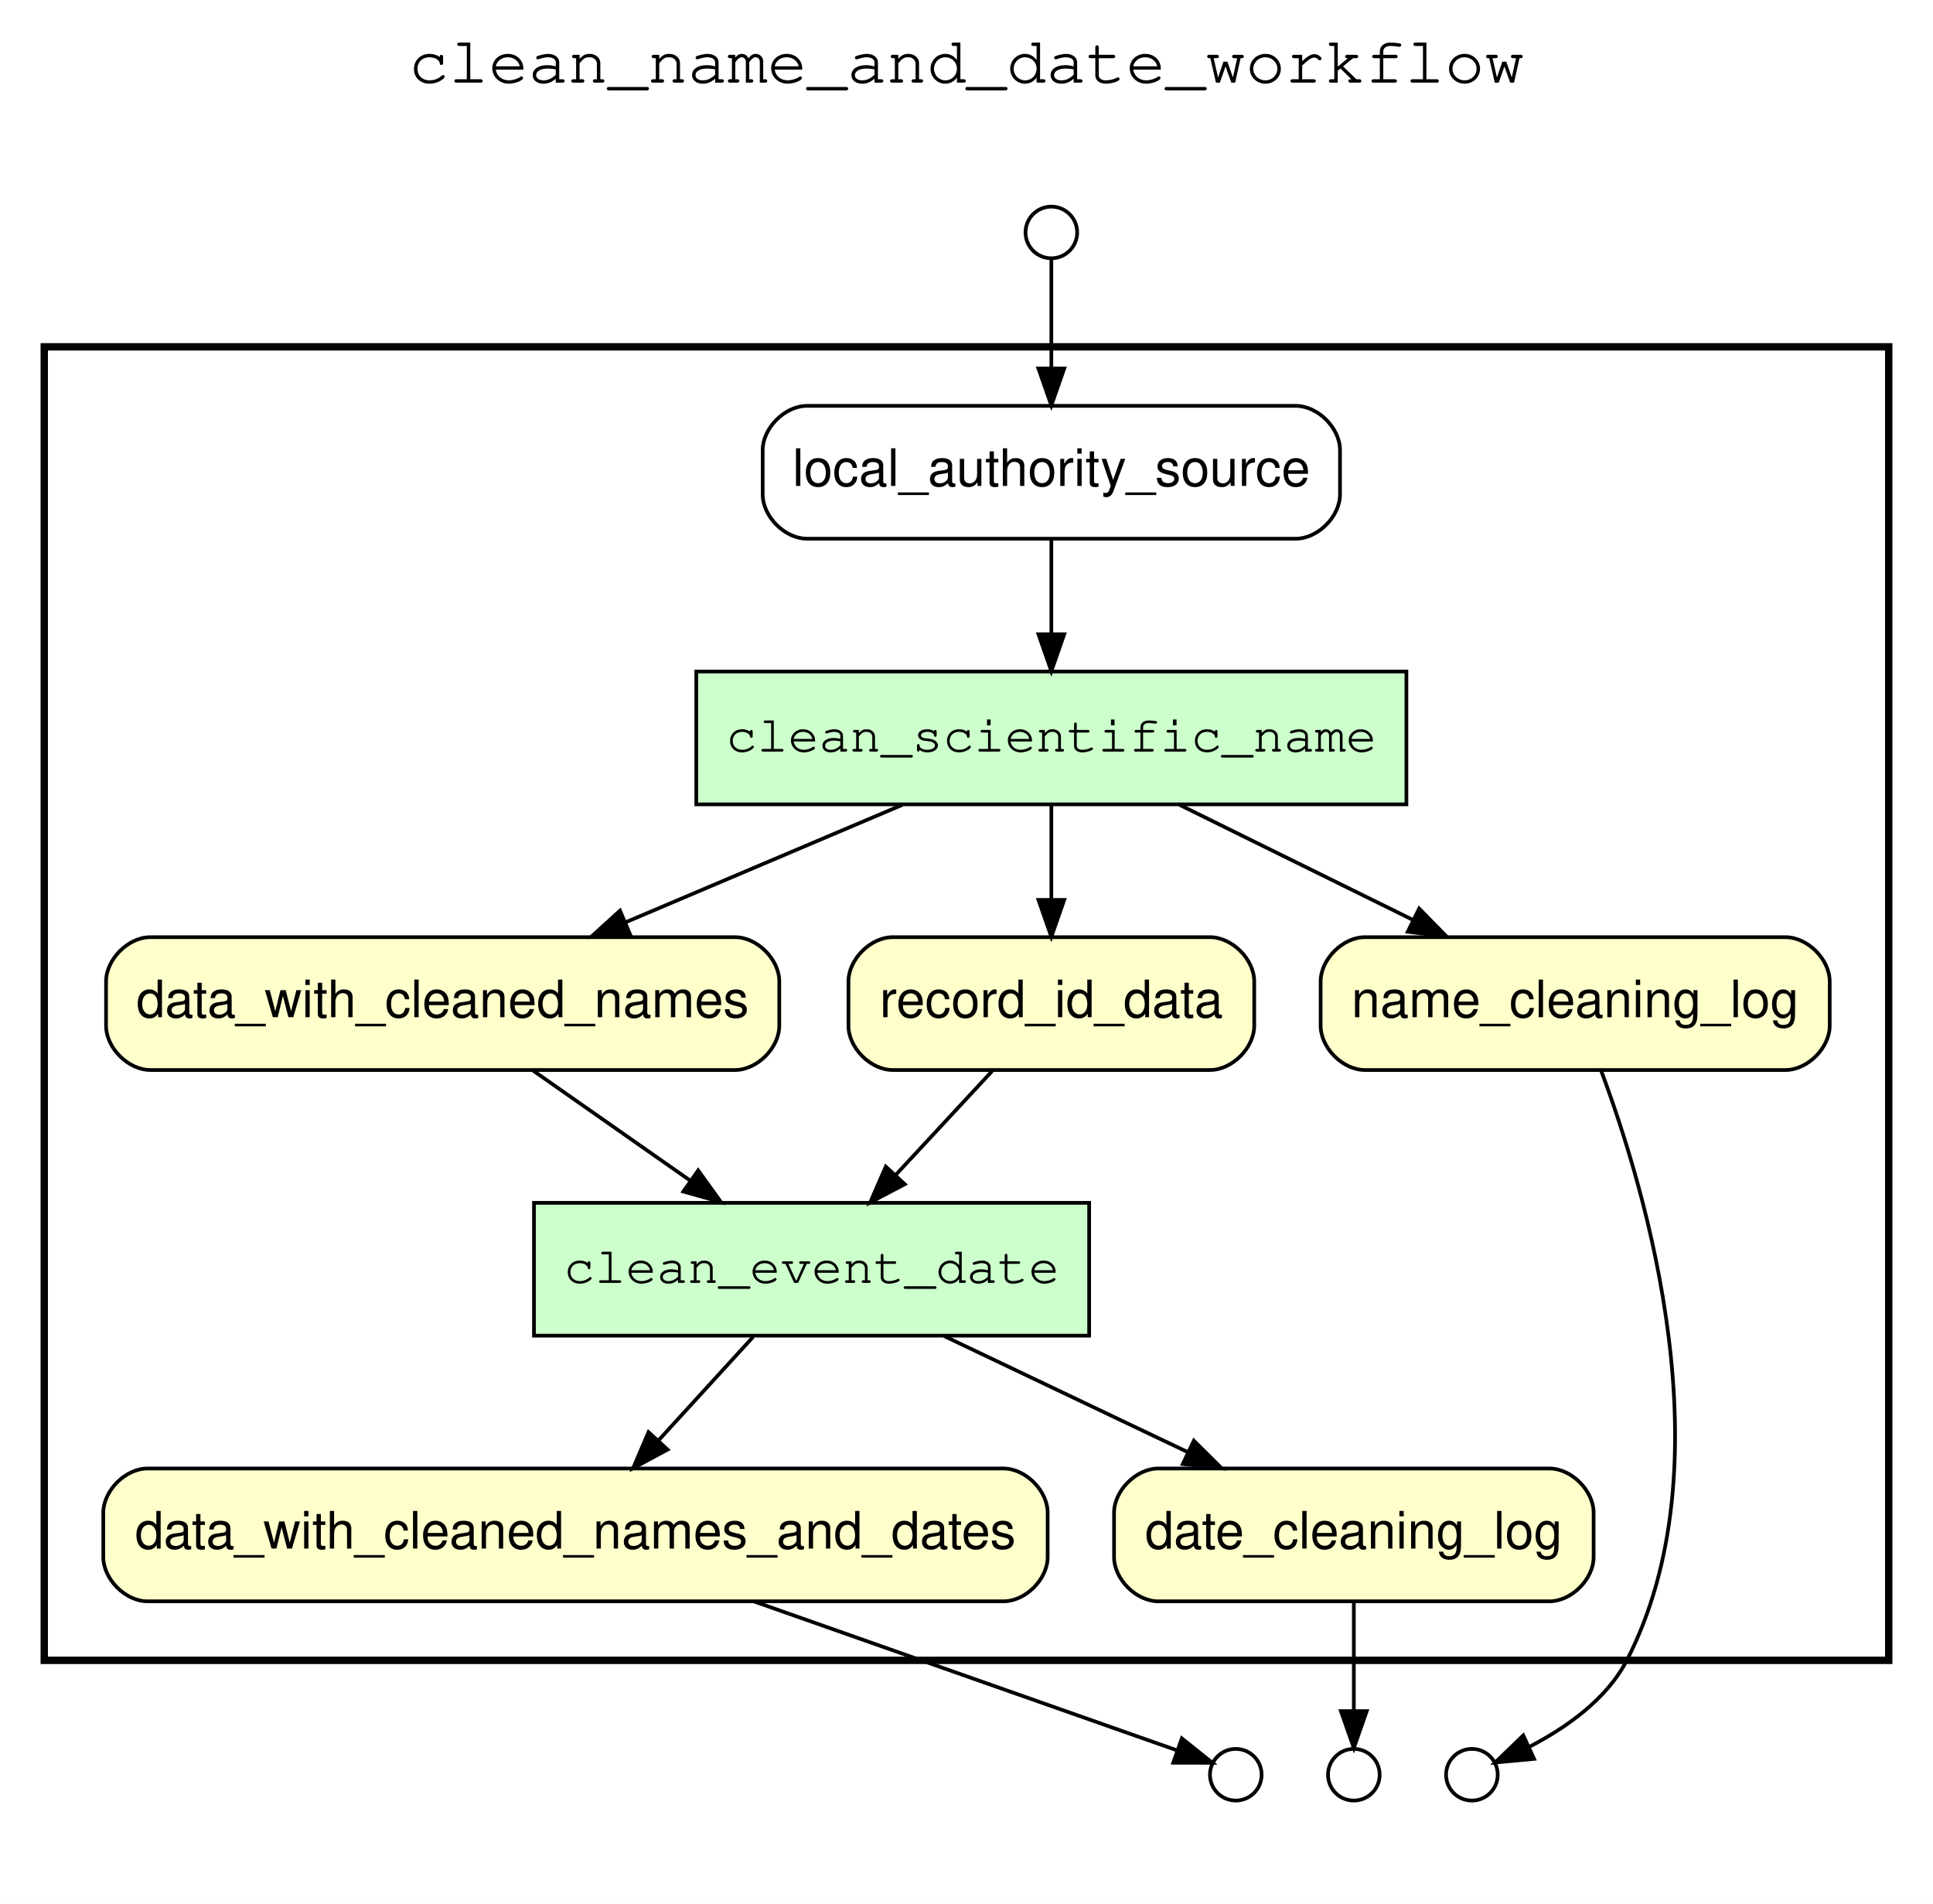
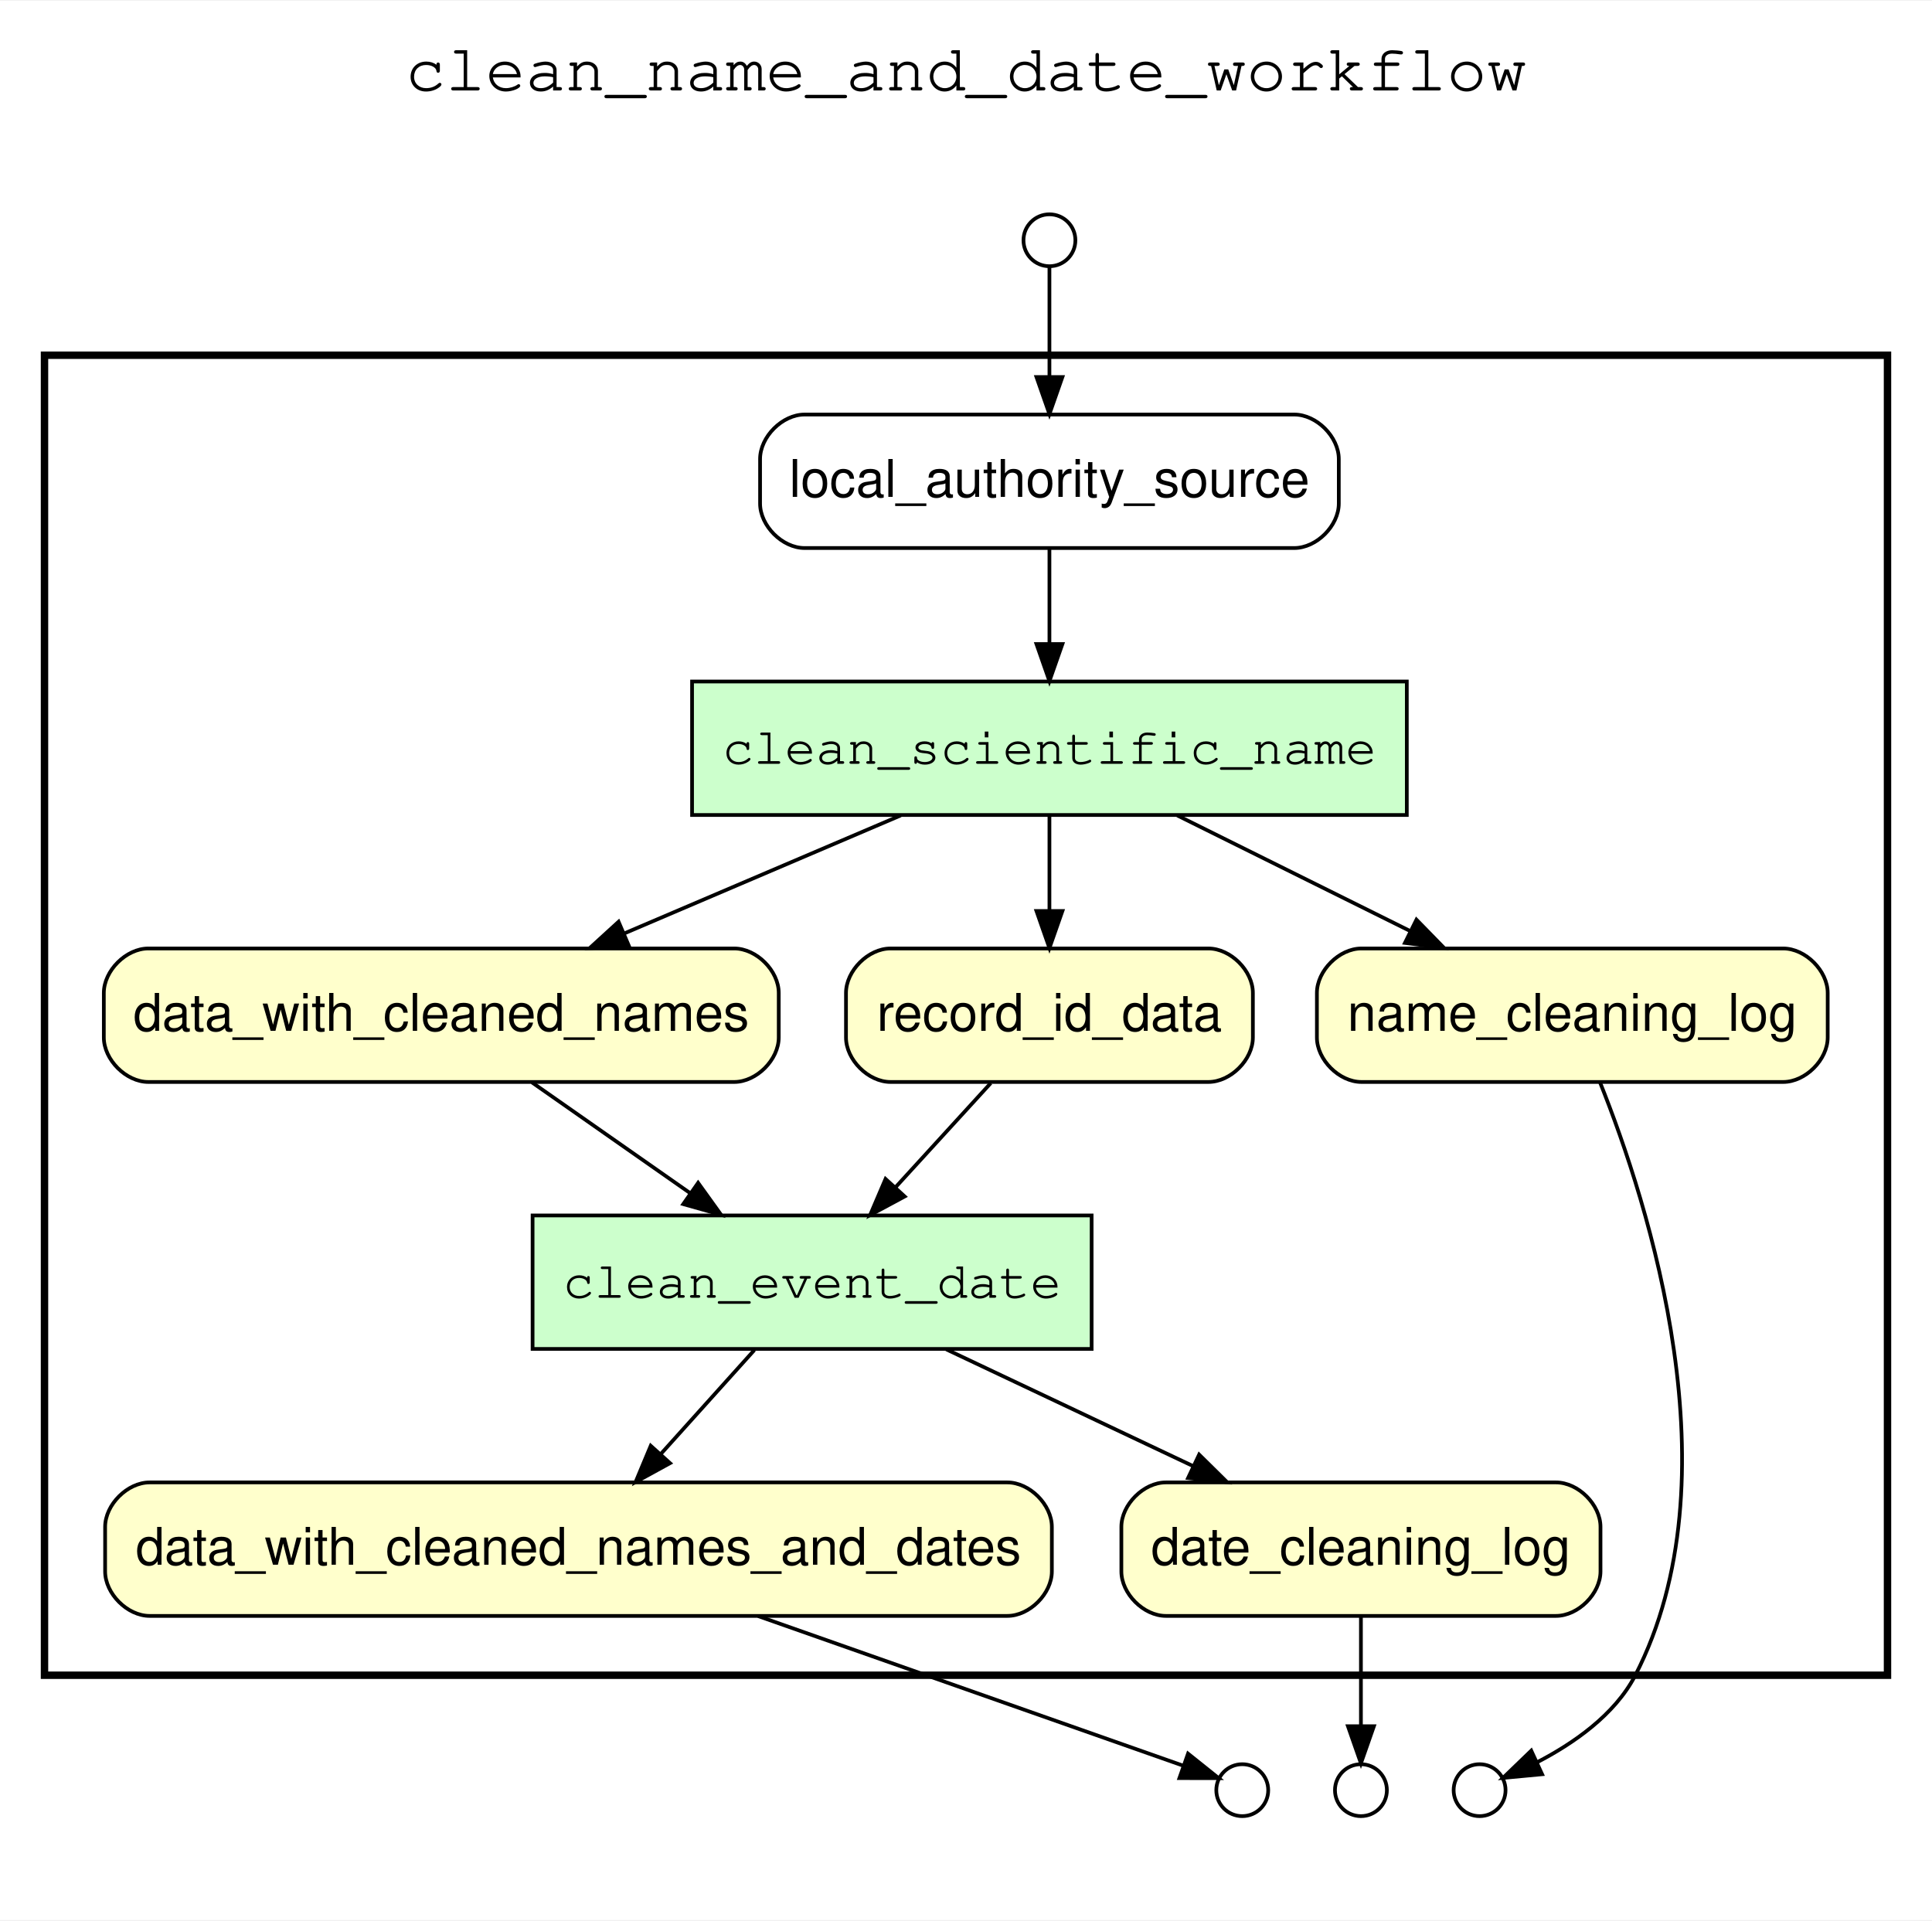
- <svg xmlns="http://www.w3.org/2000/svg" width="524pt" height="516pt" viewBox="0.00 0.00 524.00 516.00">
-   <g id="graph0" class="graph" transform="scale(1 1) rotate(0) translate(4 512)">
-     <polygon fill="white" stroke="none" points="-4,4 -4,-512 520,-512 520,4 -4,4" />
-     <text text-anchor="middle" x="258" y="-489.6" font-family="Courier,monospace" font-size="18.00">clean_name_and_date_workflow</text>
+ <svg xmlns="http://www.w3.org/2000/svg" width="521pt" height="518pt" viewBox="0.00 0.00 521.00 517.60">
+   <g id="graph0" class="graph" transform="scale(1 1) rotate(0) translate(4 513.6)">
+     <polygon fill="white" stroke="none" points="-4,4 -4,-513.6 517,-513.6 517,4 -4,4" />
+     <text text-anchor="middle" x="256.5" y="-489.4" font-family="Courier,monospace" font-size="18.00">clean_name_and_date_workflow</text>
    <g id="clust1" class="cluster">
-       <polygon fill="none" stroke="black" stroke-width="2" points="8,-62 8,-418 508,-418 508,-62 8,-62" />
+       <polygon fill="none" stroke="black" stroke-width="2" points="8,-62 8,-418 505,-418 505,-62 8,-62" />
    </g>
    <g id="clust2" class="cluster">
-       <polygon fill="none" stroke="white" stroke-width="2" points="16,-70 16,-410 500,-410 500,-70 16,-70" />
+       <polygon fill="none" stroke="white" stroke-width="2" points="16,-70 16,-410 497,-410 497,-70 16,-70" />
    </g>
    <g id="clust3" class="cluster">
-       <polygon fill="none" stroke="white" stroke-width="2" points="258,-426 258,-472 304,-472 304,-426 258,-426" />
+       <polygon fill="none" stroke="white" stroke-width="2" points="256,-426 256,-472 302,-472 302,-426 256,-426" />
    </g>
    <g id="clust4" class="cluster">
-       <polygon fill="none" stroke="white" stroke-width="2" points="266,-434 266,-464 296,-464 296,-434 266,-434" />
+       <polygon fill="none" stroke="white" stroke-width="2" points="264,-434 264,-464 294,-464 294,-434 264,-434" />
    </g>
    <g id="clust5" class="cluster">
      <polygon fill="none" stroke="white" stroke-width="2" points="308,-8 308,-54 418,-54 418,-8 308,-8" />
    </g>
    <g id="clust6" class="cluster">
      <polygon fill="none" stroke="white" stroke-width="2" points="316,-16 316,-46 410,-46 410,-16 316,-16" />
    </g>
    <g id="node1" class="node">
-       <polygon fill="#ccffcc" stroke="black" points="291.25,-186 140.75,-186 140.75,-150 291.25,-150 291.25,-186" />
-       <text text-anchor="middle" x="216" y="-164.3" font-family="Courier,monospace" font-size="14.00">clean_event_date</text>
+       <polygon fill="#ccffcc" stroke="black" points="290.378,-186 139.622,-186 139.622,-150 290.378,-150 290.378,-186" />
+       <text text-anchor="middle" x="215" y="-163.8" font-family="Courier,monospace" font-size="14.00">clean_event_date</text>
    </g>
    <g id="node6" class="node">
-       <path fill="#ffffcc" stroke="black" d="M268,-114C268,-114 36,-114 36,-114 30,-114 24,-108 24,-102 24,-102 24,-90 24,-90 24,-84 30,-78 36,-78 36,-78 268,-78 268,-78 274,-78 280,-84 280,-90 280,-90 280,-102 280,-102 280,-108 274,-114 268,-114" />
-       <text text-anchor="middle" x="152" y="-92.3" font-family="Helvetica,sans-Serif" font-size="14.00">data_with_cleaned_names_and_dates</text>
+       <path fill="#ffffcc" stroke="black" d="M267.652,-114C267.652,-114 36.348,-114 36.348,-114 30.348,-114 24.348,-108 24.348,-102 24.348,-102 24.348,-90 24.348,-90 24.348,-84 30.348,-78 36.348,-78 36.348,-78 267.652,-78 267.652,-78 273.652,-78 279.652,-84 279.652,-90 279.652,-90 279.652,-102 279.652,-102 279.652,-108 273.652,-114 267.652,-114" />
+       <text text-anchor="middle" x="152" y="-91.8" font-family="Helvetica,sans-Serif" font-size="14.00">data_with_cleaned_names_and_dates</text>
    </g>
    <g id="edge2" class="edge">
-       <path fill="none" stroke="black" d="M200.18,-149.697C192.43,-141.22 182.961,-130.864 174.476,-121.583" />
-       <polygon fill="black" stroke="black" points="176.969,-119.123 167.638,-114.104 171.803,-123.846 176.969,-119.123" />
+       <path fill="none" stroke="black" d="M199.427,-149.697C191.798,-141.22 182.477,-130.864 174.124,-121.583" />
+       <polygon fill="black" stroke="black" points="176.685,-119.196 167.394,-114.104 171.482,-123.879 176.685,-119.196" />
    </g>
    <g id="node7" class="node">
-       <path fill="#ffffcc" stroke="black" d="M416,-114C416,-114 310,-114 310,-114 304,-114 298,-108 298,-102 298,-102 298,-90 298,-90 298,-84 304,-78 310,-78 310,-78 416,-78 416,-78 422,-78 428,-84 428,-90 428,-90 428,-102 428,-102 428,-108 422,-114 416,-114" />
-       <text text-anchor="middle" x="363" y="-92.3" font-family="Helvetica,sans-Serif" font-size="14.00">date_cleaning_log</text>
+       <path fill="#ffffcc" stroke="black" d="M415.602,-114C415.602,-114 310.398,-114 310.398,-114 304.398,-114 298.398,-108 298.398,-102 298.398,-102 298.398,-90 298.398,-90 298.398,-84 304.398,-78 310.398,-78 310.398,-78 415.602,-78 415.602,-78 421.602,-78 427.602,-84 427.602,-90 427.602,-90 427.602,-102 427.602,-102 427.602,-108 421.602,-114 415.602,-114" />
+       <text text-anchor="middle" x="363" y="-91.8" font-family="Helvetica,sans-Serif" font-size="14.00">date_cleaning_log</text>
    </g>
    <g id="edge1" class="edge">
-       <path fill="none" stroke="black" d="M251.96,-149.876C271.877,-140.392 296.822,-128.513 318.02,-118.419" />
-       <polygon fill="black" stroke="black" points="319.633,-121.528 327.157,-114.068 316.623,-115.208 319.633,-121.528" />
+       <path fill="none" stroke="black" d="M251.205,-149.876C271.258,-140.392 296.372,-128.513 317.714,-118.419" />
+       <polygon fill="black" stroke="black" points="319.369,-121.508 326.913,-114.068 316.376,-115.18 319.369,-121.508" />
    </g>
    <g id="node2" class="node">
-       <polygon fill="#ccffcc" stroke="black" points="377.25,-330 184.75,-330 184.75,-294 377.25,-294 377.25,-330" />
-       <text text-anchor="middle" x="281" y="-308.3" font-family="Courier,monospace" font-size="14.00">clean_scientific_name</text>
+       <polygon fill="#ccffcc" stroke="black" points="375.371,-330 182.629,-330 182.629,-294 375.371,-294 375.371,-330" />
+       <text text-anchor="middle" x="279" y="-307.8" font-family="Courier,monospace" font-size="14.00">clean_scientific_name</text>
    </g>
    <g id="node3" class="node">
-       <path fill="#ffffcc" stroke="black" d="M195.25,-258C195.25,-258 36.75,-258 36.75,-258 30.75,-258 24.75,-252 24.75,-246 24.75,-246 24.75,-234 24.75,-234 24.75,-228 30.75,-222 36.75,-222 36.75,-222 195.25,-222 195.25,-222 201.25,-222 207.25,-228 207.25,-234 207.25,-234 207.25,-246 207.25,-246 207.25,-252 201.25,-258 195.25,-258" />
-       <text text-anchor="middle" x="116" y="-236.3" font-family="Helvetica,sans-Serif" font-size="14.00">data_with_cleaned_names</text>
+       <path fill="#ffffcc" stroke="black" d="M194.001,-258C194.001,-258 35.999,-258 35.999,-258 29.999,-258 23.999,-252 23.999,-246 23.999,-246 23.999,-234 23.999,-234 23.999,-228 29.999,-222 35.999,-222 35.999,-222 194.001,-222 194.001,-222 200.001,-222 206.001,-228 206.001,-234 206.001,-234 206.001,-246 206.001,-246 206.001,-252 200.001,-258 194.001,-258" />
+       <text text-anchor="middle" x="115" y="-235.8" font-family="Helvetica,sans-Serif" font-size="14.00">data_with_cleaned_names</text>
    </g>
    <g id="edge5" class="edge">
-       <path fill="none" stroke="black" d="M240.636,-293.876C217.98,-284.264 189.527,-272.193 165.53,-262.013" />
-       <polygon fill="black" stroke="black" points="166.805,-258.752 156.232,-258.068 164.071,-265.196 166.805,-258.752" />
+       <path fill="none" stroke="black" d="M238.881,-293.876C216.362,-284.264 188.082,-272.193 164.229,-262.013" />
+       <polygon fill="black" stroke="black" points="165.56,-258.775 154.989,-258.068 162.812,-265.213 165.56,-258.775" />
    </g>
    <g id="node4" class="node">
-       <path fill="#ffffcc" stroke="black" d="M480,-258C480,-258 366,-258 366,-258 360,-258 354,-252 354,-246 354,-246 354,-234 354,-234 354,-228 360,-222 366,-222 366,-222 480,-222 480,-222 486,-222 492,-228 492,-234 492,-234 492,-246 492,-246 492,-252 486,-258 480,-258" />
-       <text text-anchor="middle" x="423" y="-236.3" font-family="Helvetica,sans-Serif" font-size="14.00">name_cleaning_log</text>
+       <path fill="#ffffcc" stroke="black" d="M476.872,-258C476.872,-258 363.128,-258 363.128,-258 357.128,-258 351.128,-252 351.128,-246 351.128,-246 351.128,-234 351.128,-234 351.128,-228 357.128,-222 363.128,-222 363.128,-222 476.872,-222 476.872,-222 482.872,-222 488.872,-228 488.872,-234 488.872,-234 488.872,-246 488.872,-246 488.872,-252 482.872,-258 476.872,-258" />
+       <text text-anchor="middle" x="420" y="-235.8" font-family="Helvetica,sans-Serif" font-size="14.00">name_cleaning_log</text>
    </g>
    <g id="edge4" class="edge">
-       <path fill="none" stroke="black" d="M315.737,-293.876C334.819,-284.469 358.679,-272.708 379.047,-262.667" />
-       <polygon fill="black" stroke="black" points="380.708,-265.751 388.129,-258.19 377.612,-259.472 380.708,-265.751" />
+       <path fill="none" stroke="black" d="M313.492,-293.876C332.44,-284.469 356.132,-272.708 376.356,-262.667" />
+       <polygon fill="black" stroke="black" points="377.974,-265.771 385.375,-258.19 374.862,-259.502 377.974,-265.771" />
    </g>
    <g id="node5" class="node">
-       <path fill="#ffffcc" stroke="black" d="M324,-258C324,-258 238,-258 238,-258 232,-258 226,-252 226,-246 226,-246 226,-234 226,-234 226,-228 232,-222 238,-222 238,-222 324,-222 324,-222 330,-222 336,-228 336,-234 336,-234 336,-246 336,-246 336,-252 330,-258 324,-258" />
-       <text text-anchor="middle" x="281" y="-236.3" font-family="Helvetica,sans-Serif" font-size="14.00">record_id_data</text>
+       <path fill="#ffffcc" stroke="black" d="M321.862,-258C321.862,-258 236.138,-258 236.138,-258 230.138,-258 224.138,-252 224.138,-246 224.138,-246 224.138,-234 224.138,-234 224.138,-228 230.138,-222 236.138,-222 236.138,-222 321.862,-222 321.862,-222 327.862,-222 333.862,-228 333.862,-234 333.862,-234 333.862,-246 333.862,-246 333.862,-252 327.862,-258 321.862,-258" />
+       <text text-anchor="middle" x="279" y="-235.8" font-family="Helvetica,sans-Serif" font-size="14.00">record_id_data</text>
    </g>
    <g id="edge3" class="edge">
-       <path fill="none" stroke="black" d="M281,-293.697C281,-285.983 281,-276.712 281,-268.112" />
-       <polygon fill="black" stroke="black" points="284.5,-268.104 281,-258.104 277.5,-268.104 284.5,-268.104" />
+       <path fill="none" stroke="black" d="M279,-293.697C279,-285.983 279,-276.712 279,-268.112" />
+       <polygon fill="black" stroke="black" points="282.5,-268.104 279,-258.104 275.5,-268.104 282.5,-268.104" />
    </g>
    <g id="edge7" class="edge">
-       <path fill="none" stroke="black" d="M140.463,-221.876C153.296,-212.893 169.196,-201.763 183.094,-192.034" />
-       <polygon fill="black" stroke="black" points="185.258,-194.792 191.443,-186.19 181.244,-189.057 185.258,-194.792" />
+       <path fill="none" stroke="black" d="M139.463,-221.876C152.296,-212.893 168.196,-201.763 182.094,-192.034" />
+       <polygon fill="black" stroke="black" points="184.258,-194.792 190.443,-186.19 180.244,-189.057 184.258,-194.792" />
    </g>
    <g id="node12" class="node">
      <ellipse fill="none" stroke="black" cx="395" cy="-31" rx="7" ry="7" />
    </g>
    <g id="edge12" class="edge">
-       <path fill="none" stroke="black" d="M429.976,-221.985C442.328,-189.021 464.293,-115.036 437,-62 431.46,-51.234 420.066,-43.475 410.543,-38.548" />
+       <path fill="none" stroke="black" d="M427.433,-221.999C440.634,-189.059 464.333,-115.114 437,-62 431.46,-51.234 420.066,-43.475 410.543,-38.548" />
      <polygon fill="black" stroke="black" points="411.856,-35.3 401.308,-34.305 408.933,-41.66 411.856,-35.3" />
    </g>
    <g id="edge8" class="edge">
-       <path fill="none" stroke="black" d="M264.933,-221.697C257.061,-213.22 247.445,-202.864 238.827,-193.583" />
-       <polygon fill="black" stroke="black" points="241.252,-191.051 231.883,-186.104 236.122,-195.814 241.252,-191.051" />
+       <path fill="none" stroke="black" d="M263.18,-221.697C255.43,-213.22 245.961,-202.864 237.476,-193.583" />
+       <polygon fill="black" stroke="black" points="239.969,-191.123 230.638,-186.104 234.803,-195.846 239.969,-191.123" />
    </g>
    <g id="node11" class="node">
      <ellipse fill="none" stroke="black" cx="331" cy="-31" rx="7" ry="7" />
    </g>
    <g id="edge11" class="edge">
      <path fill="none" stroke="black" d="M200.44,-77.951C238.681,-64.492 289.691,-46.539 315.147,-37.579" />
      <polygon fill="black" stroke="black" points="316.375,-40.858 324.646,-34.236 314.051,-34.255 316.375,-40.858" />
    </g>
    <g id="node10" class="node">
      <ellipse fill="none" stroke="black" cx="363" cy="-31" rx="7" ry="7" />
    </g>
    <g id="edge10" class="edge">
      <path fill="none" stroke="black" d="M363,-77.785C363,-68.666 363,-57.52 363,-48.508" />
      <polygon fill="black" stroke="black" points="366.5,-48.242 363,-38.242 359.5,-48.242 366.5,-48.242" />
    </g>
    <g id="node8" class="node">
-       <path fill="#ffffff" stroke="black" d="M347.25,-402C347.25,-402 214.75,-402 214.75,-402 208.75,-402 202.75,-396 202.75,-390 202.75,-390 202.75,-378 202.75,-378 202.75,-372 208.75,-366 214.75,-366 214.75,-366 347.25,-366 347.25,-366 353.25,-366 359.25,-372 359.25,-378 359.25,-378 359.25,-390 359.25,-390 359.25,-396 353.25,-402 347.25,-402" />
-       <text text-anchor="middle" x="281" y="-380.3" font-family="Helvetica,sans-Serif" font-size="14.00">local_authority_source</text>
+       <path fill="#ffffff" stroke="black" d="M345.031,-402C345.031,-402 212.969,-402 212.969,-402 206.969,-402 200.969,-396 200.969,-390 200.969,-390 200.969,-378 200.969,-378 200.969,-372 206.969,-366 212.969,-366 212.969,-366 345.031,-366 345.031,-366 351.031,-366 357.031,-372 357.031,-378 357.031,-378 357.031,-390 357.031,-390 357.031,-396 351.031,-402 345.031,-402" />
+       <text text-anchor="middle" x="279" y="-379.8" font-family="Helvetica,sans-Serif" font-size="14.00">local_authority_source</text>
    </g>
    <g id="edge6" class="edge">
-       <path fill="none" stroke="black" d="M281,-365.697C281,-357.983 281,-348.712 281,-340.112" />
-       <polygon fill="black" stroke="black" points="284.5,-340.104 281,-330.104 277.5,-340.104 284.5,-340.104" />
+       <path fill="none" stroke="black" d="M279,-365.697C279,-357.983 279,-348.712 279,-340.112" />
+       <polygon fill="black" stroke="black" points="282.5,-340.104 279,-330.104 275.5,-340.104 282.5,-340.104" />
    </g>
    <g id="node9" class="node">
-       <ellipse fill="none" stroke="black" cx="281" cy="-449" rx="7" ry="7" />
+       <ellipse fill="none" stroke="black" cx="279" cy="-449" rx="7" ry="7" />
    </g>
    <g id="edge9" class="edge">
-       <path fill="none" stroke="black" d="M281,-441.729C281,-434.795 281,-423.154 281,-412.215" />
-       <polygon fill="black" stroke="black" points="284.5,-412.119 281,-402.119 277.5,-412.119 284.5,-412.119" />
+       <path fill="none" stroke="black" d="M279,-441.729C279,-434.795 279,-423.154 279,-412.215" />
+       <polygon fill="black" stroke="black" points="282.5,-412.119 279,-402.119 275.5,-412.119 282.5,-412.119" />
    </g>
  </g>
</svg>
